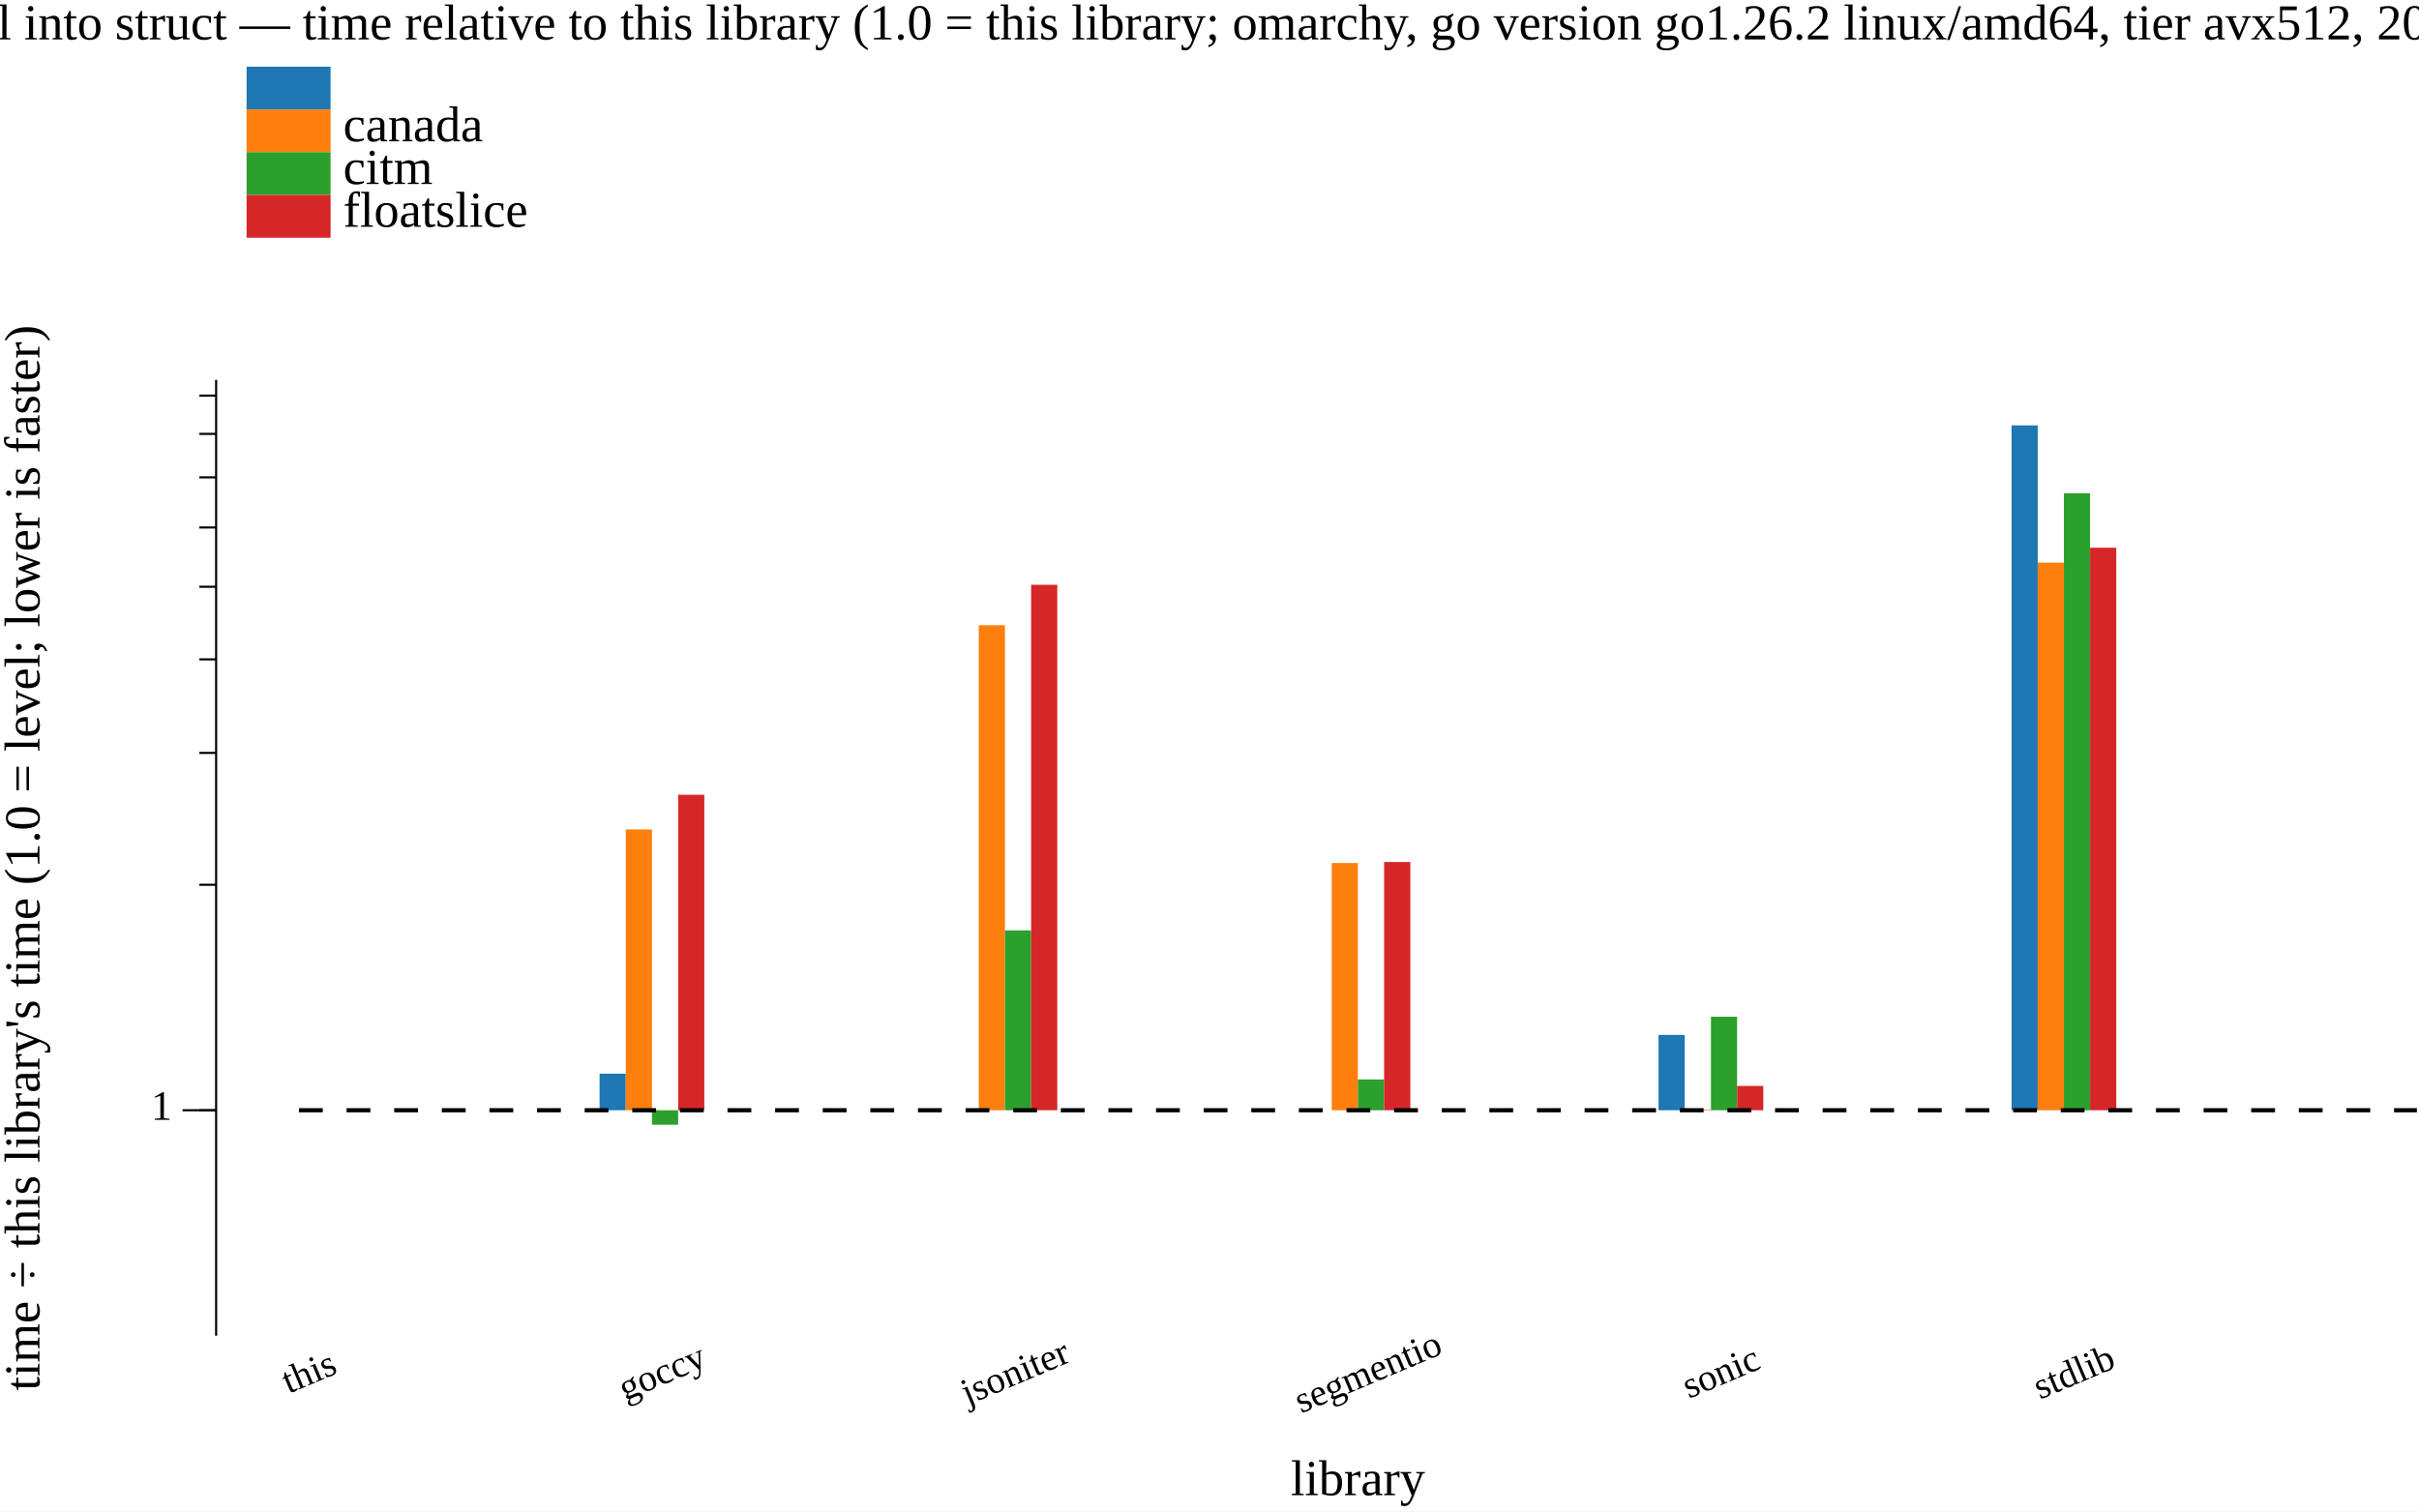
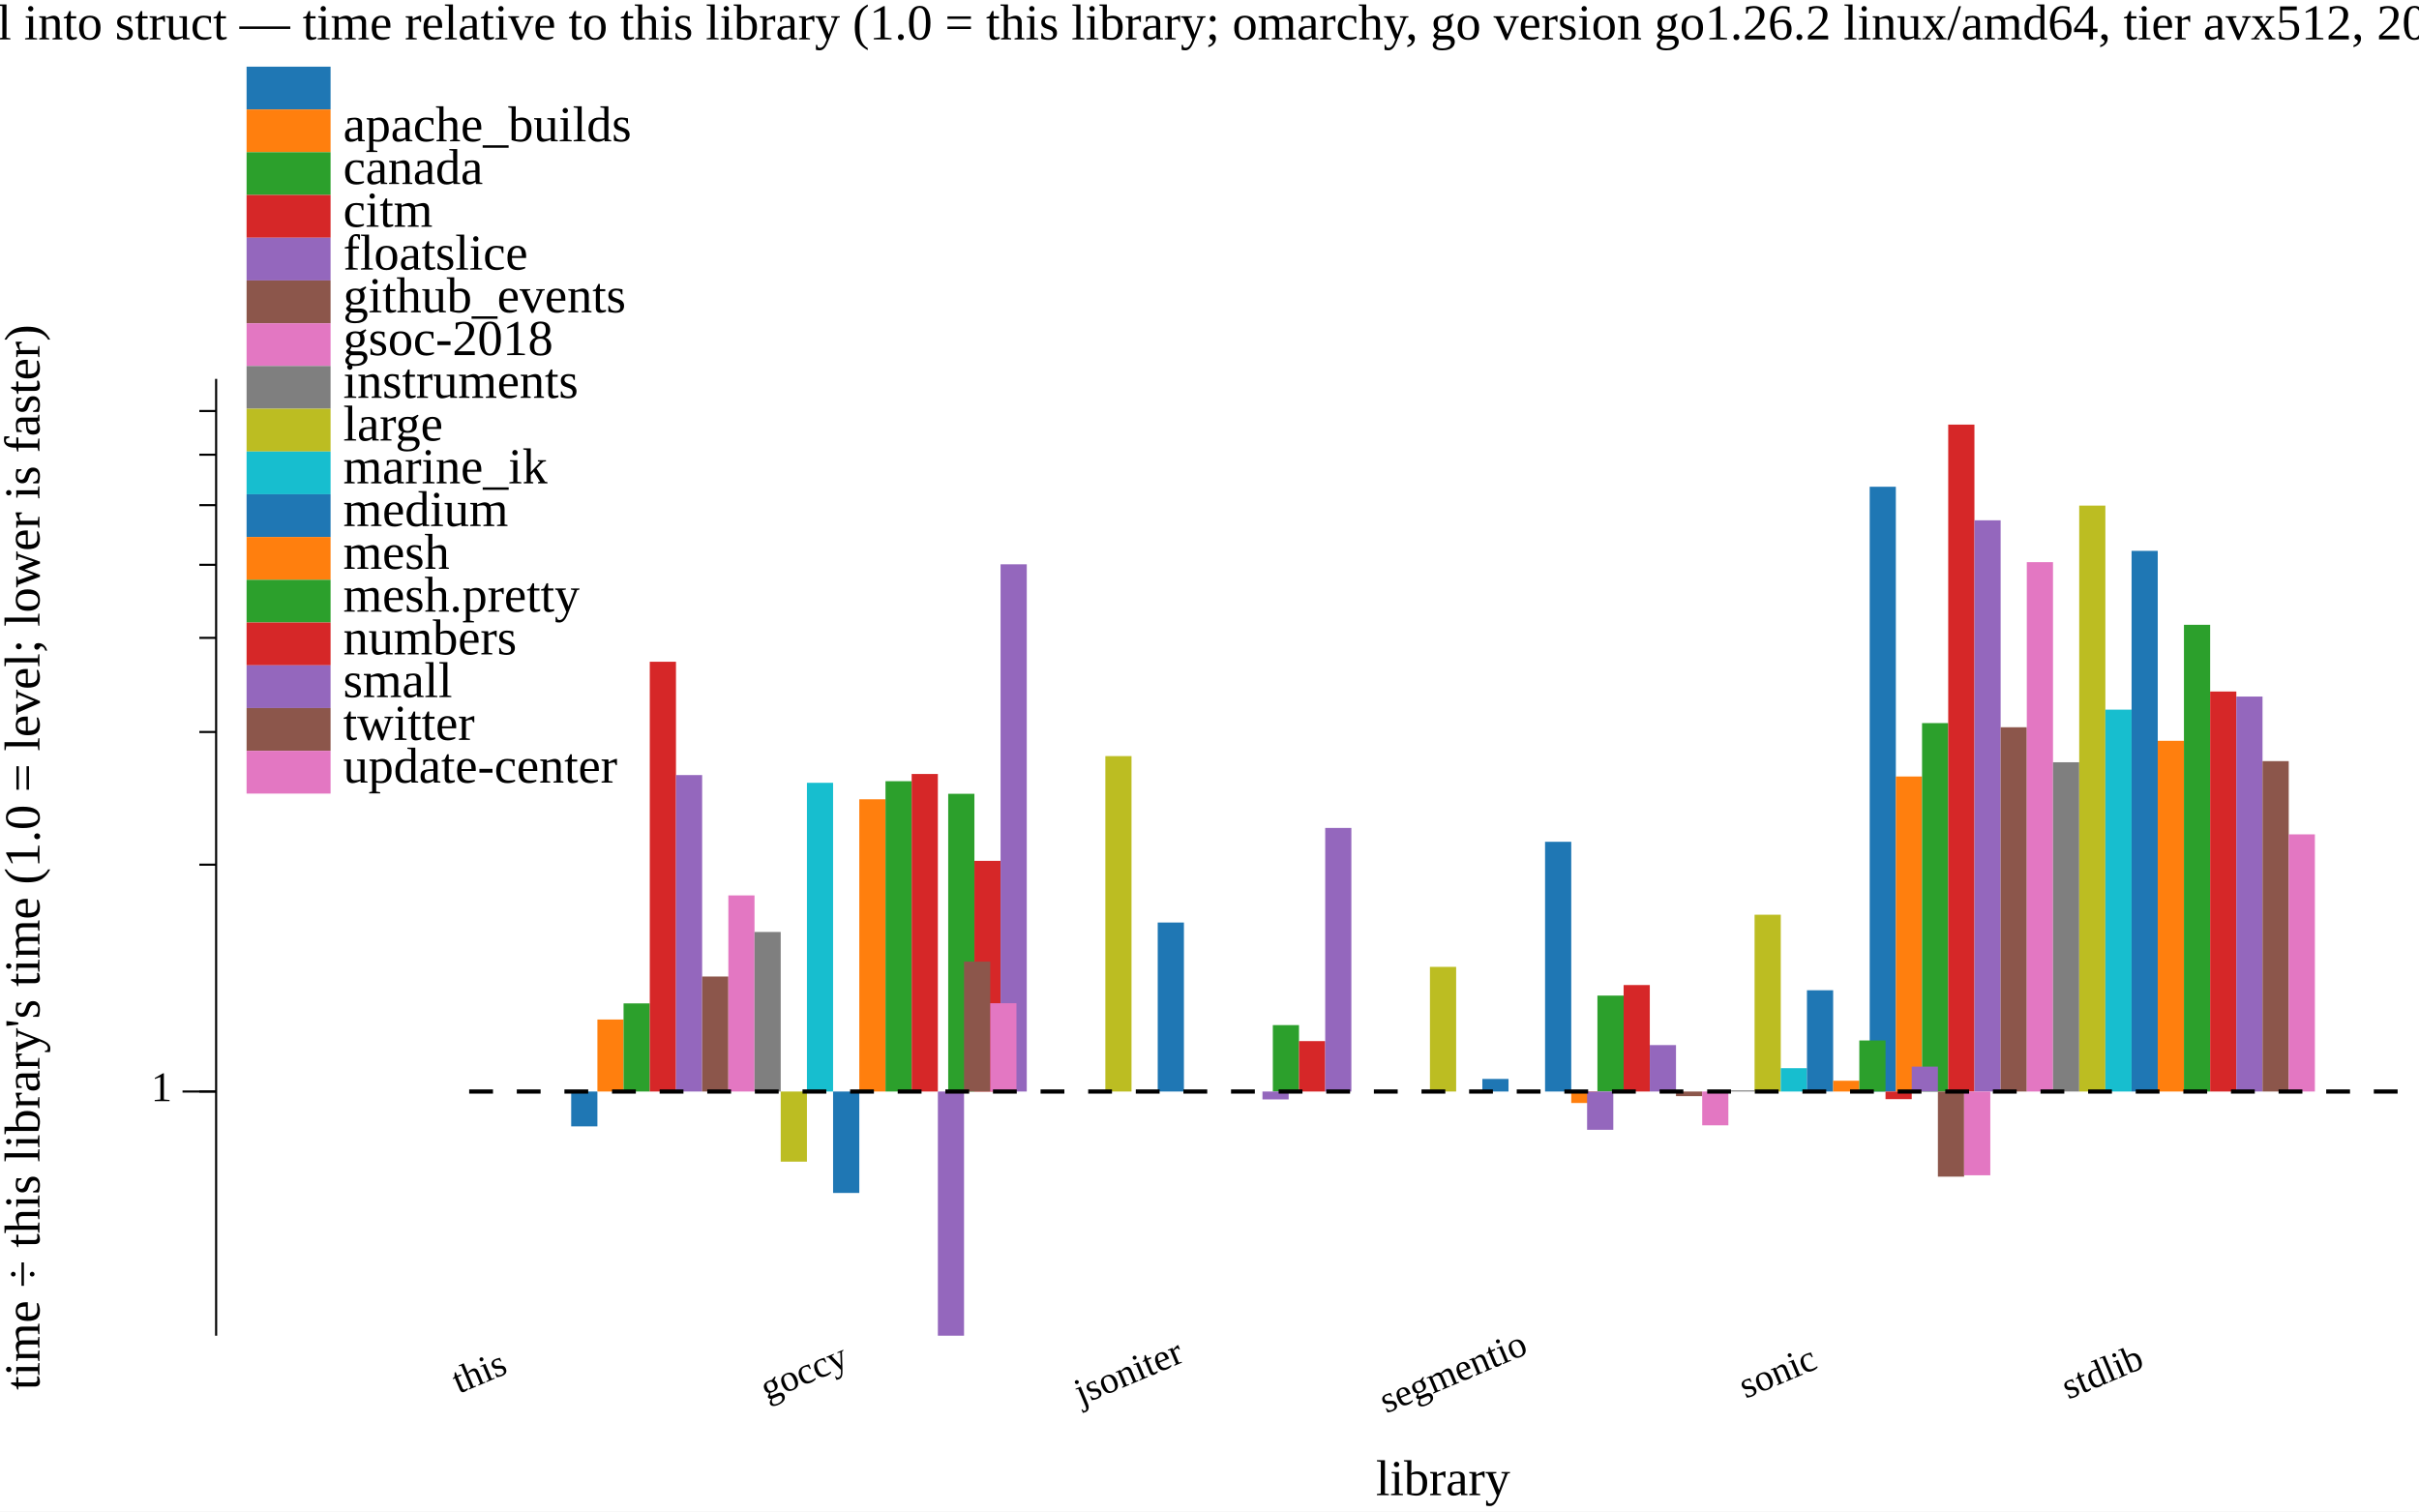
<svg xmlns="http://www.w3.org/2000/svg" width="576pt" height="360pt" viewBox="0 0 576 360">
  <g transform="scale(1, -1) translate(0, -360)">
    <path d="M0,0L576,0L576,360L0,360Z" style="fill:#FFFFFF" />
    <text x="-49.931" y="-350.61" transform="scale(1, -1)" style="font-family:Liberation Serif;font-variant:normal;font-weight:normal;font-style:normal;font-size:12px">Unmarshal into struct — time relative to this library (1.0 = this library; omarchy, go version go1.26.2 linux/amd64, tier avx512, 2026-08-07)</text>
-     <text x="307.35" y="-3.902" transform="scale(1, -1)" style="font-family:Liberation Serif;font-variant:normal;font-weight:normal;font-style:normal;font-size:12px">library</text>
+     <text x="327.62" y="-3.902" transform="scale(1, -1)" style="font-family:Liberation Serif;font-variant:normal;font-weight:normal;font-style:normal;font-size:12px">library</text>
    <g transform="rotate(22.91831)">
-       <text x="74.184" y="0.951" transform="scale(1, -1)" style="font-family:Liberation Serif;font-variant:normal;font-weight:normal;font-style:normal;font-size:9px">this</text>
+       <text x="111.52" y="16.736" transform="scale(1, -1)" style="font-family:Liberation Serif;font-variant:normal;font-weight:normal;font-style:normal;font-size:9px">this</text>
    </g>
    <g transform="rotate(22.91831)">
-       <text x="147.36" y="33.683" transform="scale(1, -1)" style="font-family:Liberation Serif;font-variant:normal;font-weight:normal;font-style:normal;font-size:9px">goccy</text>
+       <text x="178.47" y="46.837" transform="scale(1, -1)" style="font-family:Liberation Serif;font-variant:normal;font-weight:normal;font-style:normal;font-size:9px">goccy</text>
    </g>
    <g transform="rotate(22.91831)">
-       <text x="222.02" y="66.414" transform="scale(1, -1)" style="font-family:Liberation Serif;font-variant:normal;font-weight:normal;font-style:normal;font-size:9px">jsoniter</text>
+       <text x="246.91" y="76.938" transform="scale(1, -1)" style="font-family:Liberation Serif;font-variant:normal;font-weight:normal;font-style:normal;font-size:9px">jsoniter</text>
    </g>
    <g transform="rotate(22.91831)">
-       <text x="294.44" y="99.146" transform="scale(1, -1)" style="font-family:Liberation Serif;font-variant:normal;font-weight:normal;font-style:normal;font-size:9px">segmentio</text>
+       <text x="313.11" y="107.04" transform="scale(1, -1)" style="font-family:Liberation Serif;font-variant:normal;font-weight:normal;font-style:normal;font-size:9px">segmentio</text>
    </g>
    <g transform="rotate(22.91831)">
-       <text x="380.86" y="131.88" transform="scale(1, -1)" style="font-family:Liberation Serif;font-variant:normal;font-weight:normal;font-style:normal;font-size:9px">sonic</text>
+       <text x="393.3" y="137.14" transform="scale(1, -1)" style="font-family:Liberation Serif;font-variant:normal;font-weight:normal;font-style:normal;font-size:9px">sonic</text>
    </g>
    <g transform="rotate(22.91831)">
-       <text x="457.77" y="164.61" transform="scale(1, -1)" style="font-family:Liberation Serif;font-variant:normal;font-weight:normal;font-style:normal;font-size:9px">stdlib</text>
+       <text x="463.99" y="167.24" transform="scale(1, -1)" style="font-family:Liberation Serif;font-variant:normal;font-weight:normal;font-style:normal;font-size:9px">stdlib</text>
    </g>
    <g transform="rotate(90)">
-       <text x="28.802" y="9.387" transform="scale(1, -1)" style="font-family:Liberation Serif;font-variant:normal;font-weight:normal;font-style:normal;font-size:12px">time ÷ this library's time (1.0 = level; lower is faster)</text>
+       <text x="28.926" y="9.387" transform="scale(1, -1)" style="font-family:Liberation Serif;font-variant:normal;font-weight:normal;font-style:normal;font-size:12px">time ÷ this library's time (1.0 = level; lower is faster)</text>
    </g>
-     <text x="35.963" y="-93.286" transform="scale(1, -1)" style="font-family:Liberation Serif;font-variant:normal;font-weight:normal;font-style:normal;font-size:10px">1</text>
-     <path d="M43.463,95.571L51.463,95.571" style="fill:none;stroke:#000000;stroke-width:0.5" />
-     <path d="M47.463,95.571L51.463,95.571" style="fill:none;stroke:#000000;stroke-width:0.5" />
-     <path d="M47.463,149.27L51.463,149.27" style="fill:none;stroke:#000000;stroke-width:0.5" />
-     <path d="M47.463,180.68L51.463,180.68" style="fill:none;stroke:#000000;stroke-width:0.5" />
-     <path d="M47.463,202.96L51.463,202.96" style="fill:none;stroke:#000000;stroke-width:0.5" />
-     <path d="M47.463,220.25L51.463,220.25" style="fill:none;stroke:#000000;stroke-width:0.5" />
-     <path d="M47.463,234.37L51.463,234.37" style="fill:none;stroke:#000000;stroke-width:0.5" />
-     <path d="M47.463,246.31L51.463,246.31" style="fill:none;stroke:#000000;stroke-width:0.5" />
-     <path d="M47.463,256.66L51.463,256.66" style="fill:none;stroke:#000000;stroke-width:0.5" />
-     <path d="M47.463,265.78L51.463,265.78" style="fill:none;stroke:#000000;stroke-width:0.5" />
-     <path d="M51.463,41.875L51.463,269.52" style="fill:none;stroke:#000000;stroke-width:0.5" />
-     <path d="M58.715,95.571L58.715,95.571L64.951,95.571L64.951,95.571Z" style="fill:#1F77B4" />
-     <path d="M142.77,95.571L142.77,104.28L149,104.28L149,95.571Z" style="fill:#1F77B4" />
-     <path d="M226.82,95.571L226.82,95.571L233.06,95.571L233.06,95.571Z" style="fill:#1F77B4" />
-     <path d="M310.87,95.571L310.87,95.571L317.11,95.571L317.11,95.571Z" style="fill:#1F77B4" />
-     <path d="M394.92,95.571L394.92,113.51L401.16,113.51L401.16,95.571Z" style="fill:#1F77B4" />
-     <path d="M478.98,95.571L478.98,258.69L485.21,258.69L485.21,95.571Z" style="fill:#1F77B4" />
-     <path d="M64.951,95.571L64.951,95.571L71.187,95.571L71.187,95.571Z" style="fill:#FF7F0E" />
-     <path d="M149,95.571L149,162.45L155.24,162.45L155.24,95.571Z" style="fill:#FF7F0E" />
-     <path d="M233.06,95.571L233.06,211.09L239.29,211.09L239.29,95.571Z" style="fill:#FF7F0E" />
-     <path d="M317.11,95.571L317.11,154.45L323.34,154.45L323.34,95.571Z" style="fill:#FF7F0E" />
-     <path d="M401.16,95.571L401.16,95.747L407.4,95.747L407.4,95.571Z" style="fill:#FF7F0E" />
-     <path d="M485.21,95.571L485.21,226L491.45,226L491.45,95.571Z" style="fill:#FF7F0E" />
-     <path d="M71.187,95.571L71.187,95.571L77.423,95.571L77.423,95.571Z" style="fill:#2CA02C" />
-     <path d="M155.24,95.571L155.24,92.125L161.48,92.125L161.48,95.571Z" style="fill:#2CA02C" />
-     <path d="M239.29,95.571L239.29,138.41L245.53,138.41L245.53,95.571Z" style="fill:#2CA02C" />
-     <path d="M323.34,95.571L323.34,102.9L329.58,102.9L329.58,95.571Z" style="fill:#2CA02C" />
-     <path d="M407.4,95.571L407.4,117.84L413.63,117.84L413.63,95.571Z" style="fill:#2CA02C" />
-     <path d="M491.45,95.571L491.45,242.52L497.68,242.52L497.68,95.571Z" style="fill:#2CA02C" />
-     <path d="M77.423,95.571L77.423,95.571L83.659,95.571L83.659,95.571Z" style="fill:#D62728" />
-     <path d="M161.48,95.571L161.48,170.71L167.71,170.71L167.71,95.571Z" style="fill:#D62728" />
-     <path d="M245.53,95.571L245.53,220.72L251.76,220.72L251.76,95.571Z" style="fill:#D62728" />
-     <path d="M329.58,95.571L329.58,154.69L335.82,154.69L335.82,95.571Z" style="fill:#D62728" />
-     <path d="M413.63,95.571L413.63,101.36L419.87,101.36L419.87,95.571Z" style="fill:#D62728" />
-     <path d="M497.68,95.571L497.68,229.55L503.92,229.55L503.92,95.571Z" style="fill:#D62728" />
-     <path d="M71.187,95.571L575.5,95.571" style="fill:none;stroke:#000000;stroke-dasharray:5.669,5.669" />
+     <text x="35.963" y="-97.745" transform="scale(1, -1)" style="font-family:Liberation Serif;font-variant:normal;font-weight:normal;font-style:normal;font-size:10px">1</text>
+     <path d="M43.463,100.03L51.463,100.03" style="fill:none;stroke:#000000;stroke-width:0.5" />
+     <path d="M47.463,100.03L51.463,100.03" style="fill:none;stroke:#000000;stroke-width:0.5" />
+     <path d="M47.463,154.06L51.463,154.06" style="fill:none;stroke:#000000;stroke-width:0.5" />
+     <path d="M47.463,185.66L51.463,185.66" style="fill:none;stroke:#000000;stroke-width:0.5" />
+     <path d="M47.463,208.08L51.463,208.08" style="fill:none;stroke:#000000;stroke-width:0.5" />
+     <path d="M47.463,225.48L51.463,225.48" style="fill:none;stroke:#000000;stroke-width:0.5" />
+     <path d="M47.463,239.69L51.463,239.69" style="fill:none;stroke:#000000;stroke-width:0.5" />
+     <path d="M47.463,251.7L51.463,251.7" style="fill:none;stroke:#000000;stroke-width:0.5" />
+     <path d="M47.463,262.11L51.463,262.11" style="fill:none;stroke:#000000;stroke-width:0.5" />
+     <path d="M51.463,41.875L51.463,269.76" style="fill:none;stroke:#000000;stroke-width:0.5" />
+     <path d="M58.715,100.03L58.715,100.03L64.951,100.03L64.951,100.03Z" style="fill:#1F77B4" />
+     <path d="M136.01,100.03L136.01,91.729L142.25,91.729L142.25,100.03Z" style="fill:#1F77B4" />
+     <path d="M213.31,100.03L213.31,100.03L219.54,100.03L219.54,100.03Z" style="fill:#1F77B4" />
+     <path d="M290.6,100.03L290.6,100.03L296.84,100.03L296.84,100.03Z" style="fill:#1F77B4" />
+     <path d="M367.9,100.03L367.9,159.51L374.14,159.51L374.14,100.03Z" style="fill:#1F77B4" />
+     <path d="M445.2,100.03L445.2,244.07L451.43,244.07L451.43,100.03Z" style="fill:#1F77B4" />
+     <path d="M64.951,100.03L64.951,100.03L71.187,100.03L71.187,100.03Z" style="fill:#FF7F0E" />
+     <path d="M142.25,100.03L142.25,117.18L148.48,117.18L148.48,100.03Z" style="fill:#FF7F0E" />
+     <path d="M219.54,100.03L219.54,100.03L225.78,100.03L225.78,100.03Z" style="fill:#FF7F0E" />
+     <path d="M296.84,100.03L296.84,100.03L303.08,100.03L303.08,100.03Z" style="fill:#FF7F0E" />
+     <path d="M374.14,100.03L374.14,97.295L380.37,97.295L380.37,100.03Z" style="fill:#FF7F0E" />
+     <path d="M451.43,100.03L451.43,175.06L457.67,175.06L457.67,100.03Z" style="fill:#FF7F0E" />
+     <path d="M71.187,100.03L71.187,100.03L77.423,100.03L77.423,100.03Z" style="fill:#2CA02C" />
+     <path d="M148.48,100.03L148.48,121.02L154.72,121.02L154.72,100.03Z" style="fill:#2CA02C" />
+     <path d="M225.78,100.03L225.78,170.94L232.02,170.94L232.02,100.03Z" style="fill:#2CA02C" />
+     <path d="M303.08,100.03L303.08,115.85L309.31,115.85L309.31,100.03Z" style="fill:#2CA02C" />
+     <path d="M380.37,100.03L380.37,122.88L386.61,122.88L386.61,100.03Z" style="fill:#2CA02C" />
+     <path d="M457.67,100.03L457.67,187.78L463.9,187.78L463.9,100.03Z" style="fill:#2CA02C" />
+     <path d="M77.423,100.03L77.423,100.03L83.659,100.03L83.659,100.03Z" style="fill:#D62728" />
+     <path d="M154.72,100.03L154.72,202.39L160.96,202.39L160.96,100.03Z" style="fill:#D62728" />
+     <path d="M232.02,100.03L232.02,154.97L238.25,154.97L238.25,100.03Z" style="fill:#D62728" />
+     <path d="M309.31,100.03L309.31,112.04L315.55,112.04L315.55,100.03Z" style="fill:#D62728" />
+     <path d="M386.61,100.03L386.61,125.39L392.84,125.39L392.84,100.03Z" style="fill:#D62728" />
+     <path d="M463.9,100.03L463.9,258.87L470.14,258.87L470.14,100.03Z" style="fill:#D62728" />
+     <path d="M83.659,100.03L83.659,100.03L89.896,100.03L89.896,100.03Z" style="fill:#9467BD" />
+     <path d="M160.96,100.03L160.96,175.4L167.19,175.4L167.19,100.03Z" style="fill:#9467BD" />
+     <path d="M238.25,100.03L238.25,225.6L244.49,225.6L244.49,100.03Z" style="fill:#9467BD" />
+     <path d="M315.55,100.03L315.55,162.81L321.78,162.81L321.78,100.03Z" style="fill:#9467BD" />
+     <path d="M392.84,100.03L392.84,111.09L399.08,111.09L399.08,100.03Z" style="fill:#9467BD" />
+     <path d="M470.14,100.03L470.14,236.08L476.38,236.08L476.38,100.03Z" style="fill:#9467BD" />
+     <path d="M89.896,100.03L89.896,100.03L96.132,100.03L96.132,100.03Z" style="fill:#8C564B" />
+     <path d="M167.19,100.03L167.19,127.42L173.43,127.42L173.43,100.03Z" style="fill:#8C564B" />
+     <path d="M244.49,100.03L244.49,100.03L250.72,100.03L250.72,100.03Z" style="fill:#8C564B" />
+     <path d="M321.78,100.03L321.78,100.03L328.02,100.03L328.02,100.03Z" style="fill:#8C564B" />
+     <path d="M399.08,100.03L399.08,98.928L405.32,98.928L405.32,100.03Z" style="fill:#8C564B" />
+     <path d="M476.38,100.03L476.38,186.79L482.61,186.79L482.61,100.03Z" style="fill:#8C564B" />
+     <path d="M96.132,100.03L96.132,100.03L102.37,100.03L102.37,100.03Z" style="fill:#E377C2" />
+     <path d="M173.43,100.03L173.43,146.74L179.66,146.74L179.66,100.03Z" style="fill:#E377C2" />
+     <path d="M250.72,100.03L250.72,100.03L256.96,100.03L256.96,100.03Z" style="fill:#E377C2" />
+     <path d="M328.02,100.03L328.02,100.03L334.26,100.03L334.26,100.03Z" style="fill:#E377C2" />
+     <path d="M405.32,100.03L405.32,91.983L411.55,91.983L411.55,100.03Z" style="fill:#E377C2" />
+     <path d="M482.61,100.03L482.61,226.11L488.85,226.11L488.85,100.03Z" style="fill:#E377C2" />
+     <path d="M102.37,100.03L102.37,100.03L108.6,100.03L108.6,100.03Z" style="fill:#7F7F7F" />
+     <path d="M179.66,100.03L179.66,138.03L185.9,138.03L185.9,100.03Z" style="fill:#7F7F7F" />
+     <path d="M256.96,100.03L256.96,100.03L263.2,100.03L263.2,100.03Z" style="fill:#7F7F7F" />
+     <path d="M334.26,100.03L334.26,100.03L340.49,100.03L340.49,100.03Z" style="fill:#7F7F7F" />
+     <path d="M411.55,100.03L411.55,100.3L417.79,100.3L417.79,100.03Z" style="fill:#7F7F7F" />
+     <path d="M488.85,100.03L488.85,178.45L495.09,178.45L495.09,100.03Z" style="fill:#7F7F7F" />
+     <path d="M108.6,100.03L108.6,100.03L114.84,100.03L114.84,100.03Z" style="fill:#BCBD22" />
+     <path d="M185.9,100.03L185.9,83.327L192.14,83.327L192.14,100.03Z" style="fill:#BCBD22" />
+     <path d="M263.2,100.03L263.2,179.92L269.43,179.92L269.43,100.03Z" style="fill:#BCBD22" />
+     <path d="M340.49,100.03L340.49,129.72L346.73,129.72L346.73,100.03Z" style="fill:#BCBD22" />
+     <path d="M417.79,100.03L417.79,142.14L424.03,142.14L424.03,100.03Z" style="fill:#BCBD22" />
+     <path d="M495.09,100.03L495.09,239.58L501.32,239.58L501.32,100.03Z" style="fill:#BCBD22" />
+     <path d="M114.84,100.03L114.84,100.03L121.08,100.03L121.08,100.03Z" style="fill:#17BECF" />
+     <path d="M192.14,100.03L192.14,173.56L198.37,173.56L198.37,100.03Z" style="fill:#17BECF" />
+     <path d="M269.43,100.03L269.43,100.03L275.67,100.03L275.67,100.03Z" style="fill:#17BECF" />
+     <path d="M346.73,100.03L346.73,100.03L352.97,100.03L352.97,100.03Z" style="fill:#17BECF" />
+     <path d="M424.03,100.03L424.03,105.59L430.26,105.59L430.26,100.03Z" style="fill:#17BECF" />
+     <path d="M501.32,100.03L501.32,190.98L507.56,190.98L507.56,100.03Z" style="fill:#17BECF" />
+     <path d="M121.08,100.03L121.08,100.03L127.31,100.03L127.31,100.03Z" style="fill:#1F77B4" />
+     <path d="M198.37,100.03L198.37,75.871L204.61,75.871L204.61,100.03Z" style="fill:#1F77B4" />
+     <path d="M275.67,100.03L275.67,140.28L281.91,140.28L281.91,100.03Z" style="fill:#1F77B4" />
+     <path d="M352.97,100.03L352.97,103.03L359.2,103.03L359.2,100.03Z" style="fill:#1F77B4" />
+     <path d="M430.26,100.03L430.26,124.15L436.5,124.15L436.5,100.03Z" style="fill:#1F77B4" />
+     <path d="M507.56,100.03L507.56,228.8L513.79,228.8L513.79,100.03Z" style="fill:#1F77B4" />
+     <path d="M127.31,100.03L127.31,100.03L133.55,100.03L133.55,100.03Z" style="fill:#FF7F0E" />
+     <path d="M204.61,100.03L204.61,169.63L210.85,169.63L210.85,100.03Z" style="fill:#FF7F0E" />
+     <path d="M281.91,100.03L281.91,100.03L288.14,100.03L288.14,100.03Z" style="fill:#FF7F0E" />
+     <path d="M359.2,100.03L359.2,100.03L365.44,100.03L365.44,100.03Z" style="fill:#FF7F0E" />
+     <path d="M436.5,100.03L436.5,102.6L442.73,102.6L442.73,100.03Z" style="fill:#FF7F0E" />
+     <path d="M513.79,100.03L513.79,183.56L520.03,183.56L520.03,100.03Z" style="fill:#FF7F0E" />
+     <path d="M133.55,100.03L133.55,100.03L139.79,100.03L139.79,100.03Z" style="fill:#2CA02C" />
+     <path d="M210.85,100.03L210.85,173.94L217.08,173.94L217.08,100.03Z" style="fill:#2CA02C" />
+     <path d="M288.14,100.03L288.14,100.03L294.38,100.03L294.38,100.03Z" style="fill:#2CA02C" />
+     <path d="M365.44,100.03L365.44,100.03L371.67,100.03L371.67,100.03Z" style="fill:#2CA02C" />
+     <path d="M442.73,100.03L442.73,112.19L448.97,112.19L448.97,100.03Z" style="fill:#2CA02C" />
+     <path d="M520.03,100.03L520.03,211.19L526.27,211.19L526.27,100.03Z" style="fill:#2CA02C" />
+     <path d="M139.79,100.03L139.79,100.03L146.02,100.03L146.02,100.03Z" style="fill:#D62728" />
+     <path d="M217.08,100.03L217.08,175.66L223.32,175.66L223.32,100.03Z" style="fill:#D62728" />
+     <path d="M294.38,100.03L294.38,100.03L300.61,100.03L300.61,100.03Z" style="fill:#D62728" />
+     <path d="M371.67,100.03L371.67,100.03L377.91,100.03L377.91,100.03Z" style="fill:#D62728" />
+     <path d="M448.97,100.03L448.97,98.216L455.21,98.216L455.21,100.03Z" style="fill:#D62728" />
+     <path d="M526.27,100.03L526.27,195.3L532.5,195.3L532.5,100.03Z" style="fill:#D62728" />
+     <path d="M146.02,100.03L146.02,100.03L152.26,100.03L152.26,100.03Z" style="fill:#9467BD" />
+     <path d="M223.32,100.03L223.32,41.875L229.55,41.875L229.55,100.03Z" style="fill:#9467BD" />
+     <path d="M300.61,100.03L300.61,98.152L306.85,98.152L306.85,100.03Z" style="fill:#9467BD" />
+     <path d="M377.91,100.03L377.91,90.915L384.15,90.915L384.15,100.03Z" style="fill:#9467BD" />
+     <path d="M455.21,100.03L455.21,105.96L461.44,105.96L461.44,100.03Z" style="fill:#9467BD" />
+     <path d="M532.5,100.03L532.5,194.1L538.74,194.1L538.74,100.03Z" style="fill:#9467BD" />
+     <path d="M152.26,100.03L152.26,100.03L158.49,100.03L158.49,100.03Z" style="fill:#8C564B" />
+     <path d="M229.55,100.03L229.55,130.97L235.79,130.97L235.79,100.03Z" style="fill:#8C564B" />
+     <path d="M306.85,100.03L306.85,100.03L313.09,100.03L313.09,100.03Z" style="fill:#8C564B" />
+     <path d="M384.15,100.03L384.15,100.03L390.38,100.03L390.38,100.03Z" style="fill:#8C564B" />
+     <path d="M461.44,100.03L461.44,79.756L467.68,79.756L467.68,100.03Z" style="fill:#8C564B" />
+     <path d="M538.74,100.03L538.74,178.72L544.98,178.72L544.98,100.03Z" style="fill:#8C564B" />
+     <path d="M158.49,100.03L158.49,100.03L164.73,100.03L164.73,100.03Z" style="fill:#E377C2" />
+     <path d="M235.79,100.03L235.79,121.06L242.03,121.06L242.03,100.03Z" style="fill:#E377C2" />
+     <path d="M313.09,100.03L313.09,100.03L319.32,100.03L319.32,100.03Z" style="fill:#E377C2" />
+     <path d="M390.38,100.03L390.38,100.03L396.62,100.03L396.62,100.03Z" style="fill:#E377C2" />
+     <path d="M467.68,100.03L467.68,80.081L473.92,80.081L473.92,100.03Z" style="fill:#E377C2" />
+     <path d="M544.98,100.03L544.98,161.28L551.21,161.28L551.21,100.03Z" style="fill:#E377C2" />
+     <path d="M111.72,100.03L575.5,100.03" style="fill:none;stroke:#000000;stroke-dasharray:5.669,5.669" />
    <path d="M58.715,333.93L58.715,344.12L78.715,344.12L78.715,333.93Z" style="fill:#1F77B4" />
    <path d="M58.715,323.75L58.715,333.93L78.715,333.93L78.715,323.75Z" style="fill:#FF7F0E" />
-     <text x="81.715" y="-326.35" transform="scale(1, -1)" style="font-family:Liberation Serif;font-variant:normal;font-weight:normal;font-style:normal;font-size:12px">canada</text>
+     <text x="81.715" y="-326.35" transform="scale(1, -1)" style="font-family:Liberation Serif;font-variant:normal;font-weight:normal;font-style:normal;font-size:12px">apache_builds</text>
    <path d="M58.715,313.56L58.715,323.75L78.715,323.75L78.715,313.56Z" style="fill:#2CA02C" />
-     <text x="81.715" y="-316.17" transform="scale(1, -1)" style="font-family:Liberation Serif;font-variant:normal;font-weight:normal;font-style:normal;font-size:12px">citm</text>
+     <text x="81.715" y="-316.17" transform="scale(1, -1)" style="font-family:Liberation Serif;font-variant:normal;font-weight:normal;font-style:normal;font-size:12px">canada</text>
    <path d="M58.715,303.38L58.715,313.56L78.715,313.56L78.715,303.38Z" style="fill:#D62728" />
-     <text x="81.715" y="-305.99" transform="scale(1, -1)" style="font-family:Liberation Serif;font-variant:normal;font-weight:normal;font-style:normal;font-size:12px">floatslice</text>
+     <text x="81.715" y="-305.99" transform="scale(1, -1)" style="font-family:Liberation Serif;font-variant:normal;font-weight:normal;font-style:normal;font-size:12px">citm</text>
+     <path d="M58.715,293.2L58.715,303.38L78.715,303.38L78.715,293.2Z" style="fill:#9467BD" />
+     <text x="81.715" y="-295.8" transform="scale(1, -1)" style="font-family:Liberation Serif;font-variant:normal;font-weight:normal;font-style:normal;font-size:12px">floatslice</text>
+     <path d="M58.715,283.01L58.715,293.2L78.715,293.2L78.715,283.01Z" style="fill:#8C564B" />
+     <text x="81.715" y="-285.62" transform="scale(1, -1)" style="font-family:Liberation Serif;font-variant:normal;font-weight:normal;font-style:normal;font-size:12px">github_events</text>
+     <path d="M58.715,272.83L58.715,283.01L78.715,283.01L78.715,272.83Z" style="fill:#E377C2" />
+     <text x="81.715" y="-275.43" transform="scale(1, -1)" style="font-family:Liberation Serif;font-variant:normal;font-weight:normal;font-style:normal;font-size:12px">gsoc-2018</text>
+     <path d="M58.715,262.65L58.715,272.83L78.715,272.83L78.715,262.65Z" style="fill:#7F7F7F" />
+     <text x="81.715" y="-265.25" transform="scale(1, -1)" style="font-family:Liberation Serif;font-variant:normal;font-weight:normal;font-style:normal;font-size:12px">instruments</text>
+     <path d="M58.715,252.46L58.715,262.65L78.715,262.65L78.715,252.46Z" style="fill:#BCBD22" />
+     <text x="81.715" y="-255.07" transform="scale(1, -1)" style="font-family:Liberation Serif;font-variant:normal;font-weight:normal;font-style:normal;font-size:12px">large</text>
+     <path d="M58.715,242.28L58.715,252.46L78.715,252.46L78.715,242.28Z" style="fill:#17BECF" />
+     <text x="81.715" y="-244.88" transform="scale(1, -1)" style="font-family:Liberation Serif;font-variant:normal;font-weight:normal;font-style:normal;font-size:12px">marine_ik</text>
+     <path d="M58.715,232.1L58.715,242.28L78.715,242.28L78.715,232.1Z" style="fill:#1F77B4" />
+     <text x="81.715" y="-234.7" transform="scale(1, -1)" style="font-family:Liberation Serif;font-variant:normal;font-weight:normal;font-style:normal;font-size:12px">medium</text>
+     <path d="M58.715,221.91L58.715,232.1L78.715,232.1L78.715,221.91Z" style="fill:#FF7F0E" />
+     <text x="81.715" y="-224.52" transform="scale(1, -1)" style="font-family:Liberation Serif;font-variant:normal;font-weight:normal;font-style:normal;font-size:12px">mesh</text>
+     <path d="M58.715,211.73L58.715,221.91L78.715,221.91L78.715,211.73Z" style="fill:#2CA02C" />
+     <text x="81.715" y="-214.33" transform="scale(1, -1)" style="font-family:Liberation Serif;font-variant:normal;font-weight:normal;font-style:normal;font-size:12px">mesh.pretty</text>
+     <path d="M58.715,201.54L58.715,211.73L78.715,211.73L78.715,201.54Z" style="fill:#D62728" />
+     <text x="81.715" y="-204.15" transform="scale(1, -1)" style="font-family:Liberation Serif;font-variant:normal;font-weight:normal;font-style:normal;font-size:12px">numbers</text>
+     <path d="M58.715,191.36L58.715,201.54L78.715,201.54L78.715,191.36Z" style="fill:#9467BD" />
+     <text x="81.715" y="-193.97" transform="scale(1, -1)" style="font-family:Liberation Serif;font-variant:normal;font-weight:normal;font-style:normal;font-size:12px">small</text>
+     <path d="M58.715,181.18L58.715,191.36L78.715,191.36L78.715,181.18Z" style="fill:#8C564B" />
+     <text x="81.715" y="-183.78" transform="scale(1, -1)" style="font-family:Liberation Serif;font-variant:normal;font-weight:normal;font-style:normal;font-size:12px">twitter</text>
+     <path d="M58.715,170.99L58.715,181.18L78.715,181.18L78.715,170.99Z" style="fill:#E377C2" />
+     <text x="81.715" y="-173.6" transform="scale(1, -1)" style="font-family:Liberation Serif;font-variant:normal;font-weight:normal;font-style:normal;font-size:12px">update-center</text>
  </g>
</svg>
